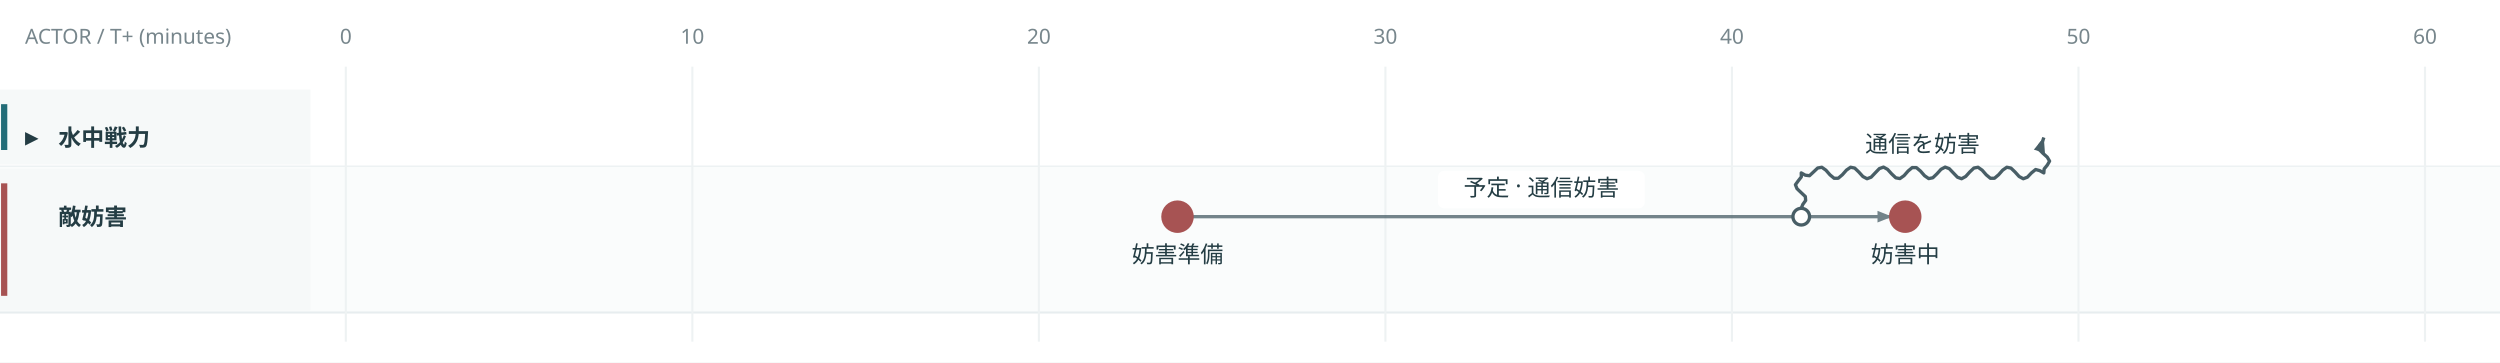
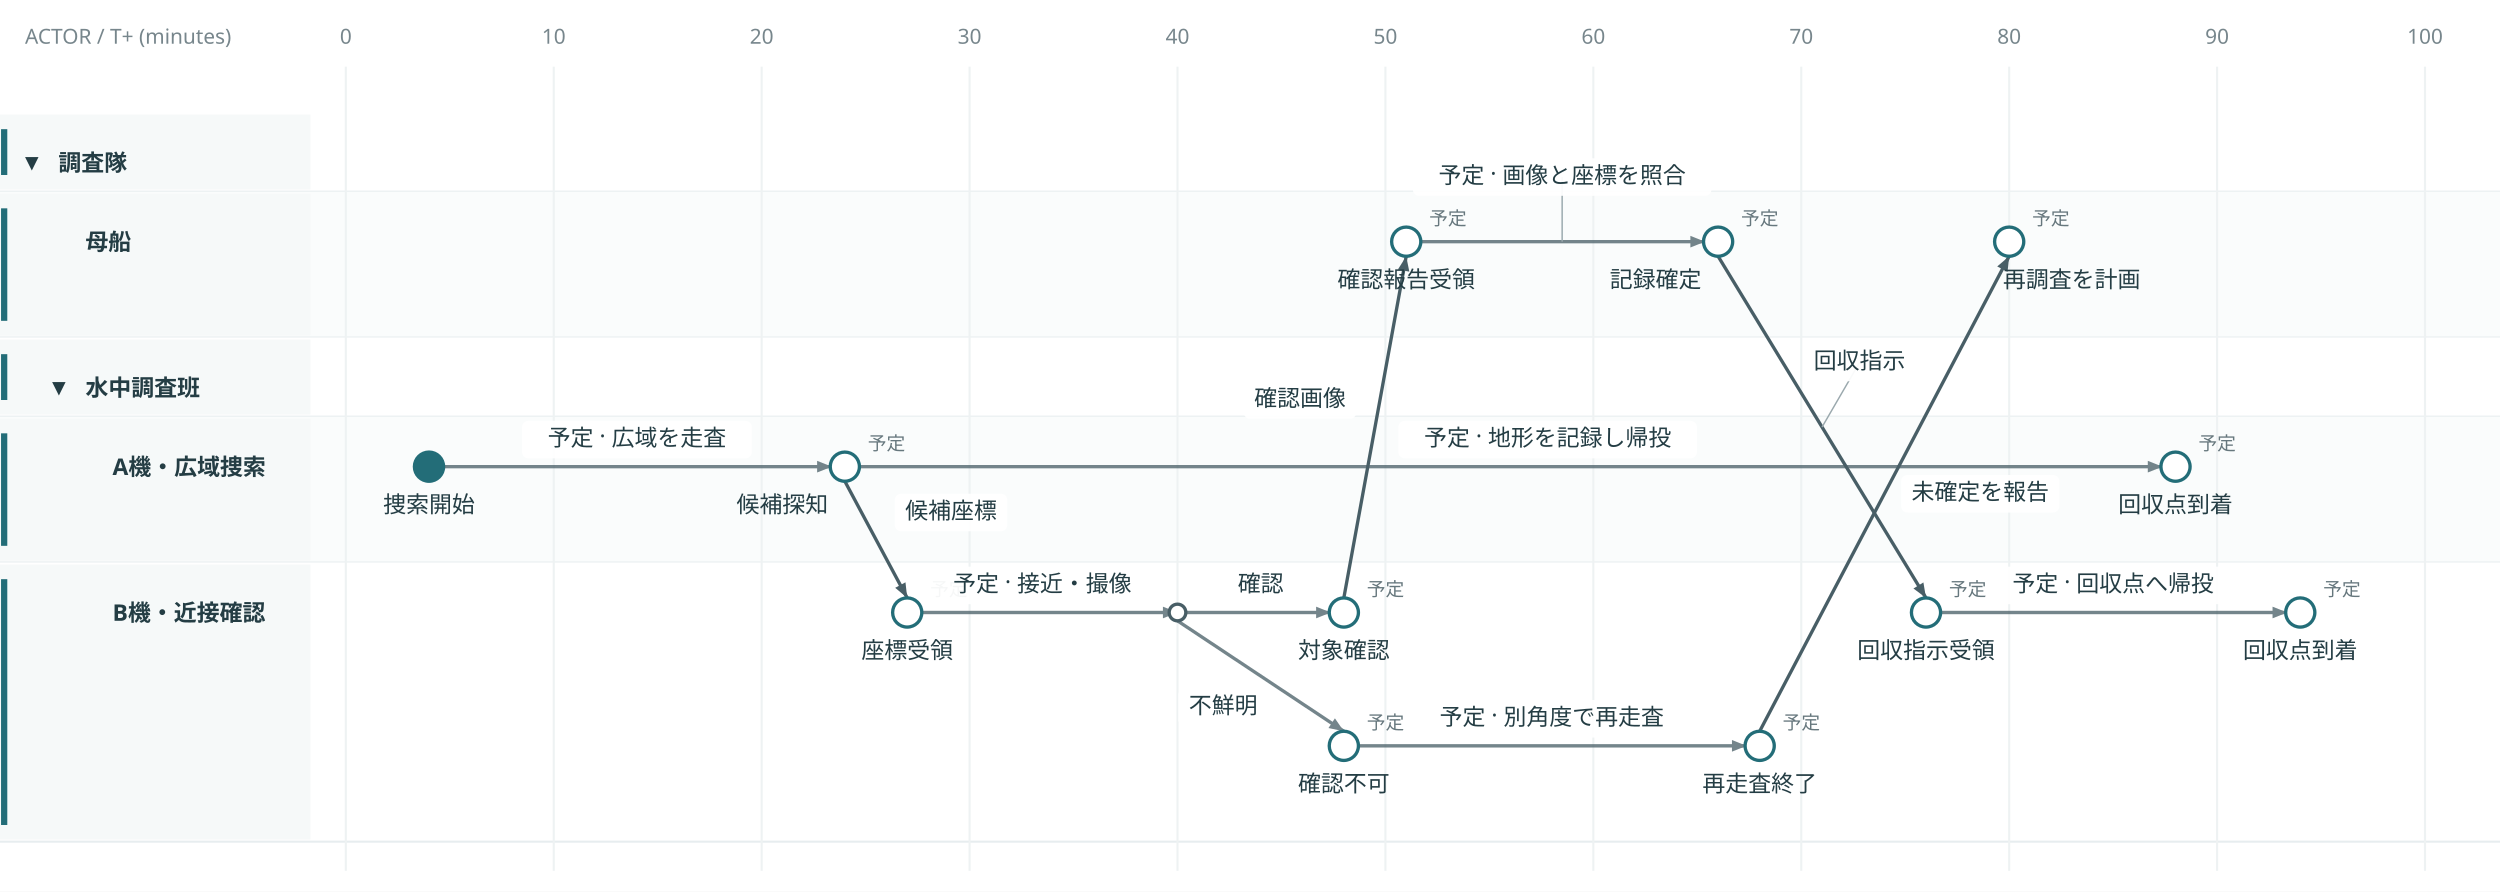
- <svg xmlns="http://www.w3.org/2000/svg" width="1200" height="174" viewBox="0 0 1200 174" role="img" aria-label="階層と共有ジャンクション" font-family="Segoe UI, Noto Sans JP, sans-serif" font-size="11" fill="#243d44" data-view="mission">
+ <svg xmlns="http://www.w3.org/2000/svg" width="1200" height="428" viewBox="0 0 1200 428" role="img" aria-label="海底調査 — 2機のUUVと母船による確認・回収" font-family="Segoe UI, Noto Sans JP, sans-serif" font-size="11" fill="#243d44" data-view="mission">
  <defs>
    <marker id="arrow" viewBox="0 0 10 10" refX="10" refY="5" markerWidth="7" markerHeight="7" orient="auto-start-reverse" markerUnits="userSpaceOnUse">
      <path d="M0,1 L10,5 L0,9 Z" fill="context-stroke" />
    </marker>
    <marker id="state-arrow" viewBox="0 0 10 10" refX="19" refY="5" markerWidth="7" markerHeight="7" orient="auto-start-reverse" markerUnits="userSpaceOnUse">
      <path d="M0,1 L10,5 L0,9 Z" fill="context-stroke" />
    </marker>
    <clipPath id="time-clip">
-       <rect x="152" y="32" width="1048" height="174" />
+       <rect x="152" y="32" width="1048" height="428" />
    </clipPath>
  </defs>
  <rect width="100%" height="100%" fill="white" />
-   <rect x="0" y="42" width="1200" height="38" fill="#ffffff" />
-   <path d="M0,80 H1200" stroke="#e7edef" />
-   <rect x="0" y="80" width="1200" height="70" fill="#fafcfc" />
-   <path d="M0,150 H1200" stroke="#e7edef" />
-   <path d="M166,32 V164" stroke="#eef2f3" />
+   <rect x="0" y="54" width="1200" height="38" fill="#ffffff" />
+   <path d="M0,92 H1200" stroke="#e7edef" />
+   <rect x="0" y="92" width="1200" height="70" fill="#fafcfc" />
+   <path d="M0,162 H1200" stroke="#e7edef" />
+   <rect x="0" y="162" width="1200" height="38" fill="#ffffff" />
+   <path d="M0,200 H1200" stroke="#e7edef" />
+   <rect x="0" y="200" width="1200" height="70" fill="#fafcfc" />
+   <path d="M0,270 H1200" stroke="#e7edef" />
+   <rect x="0" y="270" width="1200" height="134" fill="#ffffff" />
+   <path d="M0,404 H1200" stroke="#e7edef" />
+   <path d="M166,32 V418" stroke="#eef2f3" />
  <text x="166" y="21" text-anchor="middle" font-size="10" fill="#77868c">0</text>
-   <path d="M332.333,32 V164" stroke="#eef2f3" />
-   <text x="332.333" y="21" text-anchor="middle" font-size="10" fill="#77868c">10</text>
-   <path d="M498.667,32 V164" stroke="#eef2f3" />
-   <text x="498.667" y="21" text-anchor="middle" font-size="10" fill="#77868c">20</text>
-   <path d="M665,32 V164" stroke="#eef2f3" />
-   <text x="665" y="21" text-anchor="middle" font-size="10" fill="#77868c">30</text>
-   <path d="M831.333,32 V164" stroke="#eef2f3" />
-   <text x="831.333" y="21" text-anchor="middle" font-size="10" fill="#77868c">40</text>
-   <path d="M997.667,32 V164" stroke="#eef2f3" />
-   <text x="997.667" y="21" text-anchor="middle" font-size="10" fill="#77868c">50</text>
-   <path d="M1164,32 V164" stroke="#eef2f3" />
-   <text x="1164" y="21" text-anchor="middle" font-size="10" fill="#77868c">60</text>
+   <path d="M265.8,32 V418" stroke="#eef2f3" />
+   <text x="265.8" y="21" text-anchor="middle" font-size="10" fill="#77868c">10</text>
+   <path d="M365.6,32 V418" stroke="#eef2f3" />
+   <text x="365.6" y="21" text-anchor="middle" font-size="10" fill="#77868c">20</text>
+   <path d="M465.4,32 V418" stroke="#eef2f3" />
+   <text x="465.4" y="21" text-anchor="middle" font-size="10" fill="#77868c">30</text>
+   <path d="M565.2,32 V418" stroke="#eef2f3" />
+   <text x="565.2" y="21" text-anchor="middle" font-size="10" fill="#77868c">40</text>
+   <path d="M665,32 V418" stroke="#eef2f3" />
+   <text x="665" y="21" text-anchor="middle" font-size="10" fill="#77868c">50</text>
+   <path d="M764.8,32 V418" stroke="#eef2f3" />
+   <text x="764.8" y="21" text-anchor="middle" font-size="10" fill="#77868c">60</text>
+   <path d="M864.6,32 V418" stroke="#eef2f3" />
+   <text x="864.6" y="21" text-anchor="middle" font-size="10" fill="#77868c">70</text>
+   <path d="M964.4,32 V418" stroke="#eef2f3" />
+   <text x="964.4" y="21" text-anchor="middle" font-size="10" fill="#77868c">80</text>
+   <path d="M1064.2,32 V418" stroke="#eef2f3" />
+   <text x="1064.2" y="21" text-anchor="middle" font-size="10" fill="#77868c">90</text>
+   <path d="M1164,32 V418" stroke="#eef2f3" />
+   <text x="1164" y="21" text-anchor="middle" font-size="10" fill="#77868c">100</text>
  <text x="12" y="21" font-size="10" fill="#77868c">ACTOR / T+ (minutes)</text>
  <g clip-path="url(#time-clip)">
    <g class="edge task">
-       <path class="line" data-polarity="positive" d="M565.20,104.00 L914.50,104.00" fill="none" stroke="#485e66" stroke-width="1.6" opacity="0.76" stroke-linejoin="round" marker-end="url(#state-arrow)" />
-     </g>
-     <g class="edge causal">
-       <path class="line" data-polarity="negative" d="M864.60,100.00 L864.60,100.00 L865.35,98.11 L866.72,96.22 L866.55,94.33 L864.53,92.44 L862.56,90.56 L861.80,88.67 L863.17,86.78 L864.65,84.89 L864.60,83.00 L864.60,83.00 L864.60,83.00 L864.60,83.00 L866.57,84.10 L868.55,84.34 L870.52,82.51 L872.49,80.64 L874.47,80.29 L876.44,81.69 L878.41,83.94 L880.39,85.58 L882.36,85.55 L884.33,83.88 L886.31,81.64 L888.28,80.28 L890.25,80.67 L892.23,82.57 L894.20,84.74 L896.18,85.79 L898.15,85.04 L900.12,82.97 L902.10,80.92 L904.07,80.21 L906.04,81.30 L908.02,83.49 L909.99,85.36 L911.96,85.71 L913.94,84.31 L915.91,82.07 L917.88,80.43 L919.86,80.45 L921.83,82.11 L923.80,84.35 L925.78,85.72 L927.75,85.33 L929.72,83.44 L931.70,81.26 L933.67,80.21 L935.64,80.95 L937.62,83.02 L939.59,85.07 L941.56,85.79 L943.54,84.70 L945.51,82.52 L947.48,80.65 L949.46,80.29 L951.43,81.68 L953.41,83.93 L955.38,85.57 L957.35,85.56 L959.33,83.89 L961.30,81.65 L963.27,80.28 L965.25,80.67 L967.22,82.56 L969.19,84.73 L971.17,85.79 L973.14,85.05 L975.11,82.98 L977.09,81.37 L979.06,81.90 L981.03,83.00 L981.03,83.00 L981.03,83.00 L981.03,83.00 L981.18,81.11 L982.72,79.22 L983.80,77.33 L982.69,75.44 L980.59,73.56 L978.76,71.67 L978.95,69.78 L980.43,67.89 L981.03,66.00 L981.03,66.00" fill="none" stroke="#485e66" stroke-width="1.6" opacity="1" stroke-linejoin="round" marker-end="url(#arrow)" />
-     </g>
-     <g class="junction" data-time="42">
-       <circle cx="864.6" cy="104" r="4" fill="white" stroke="#485e66" stroke-width="1.6" />
-     </g>
-     <g class="state" opacity="1">
-       <circle class="body" cx="565.2" cy="104" r="7" fill="#a75353" stroke="#a75353" stroke-width="1.6" />
-       <text x="565.2" y="126" text-anchor="middle" font-size="11">妨害準備</text>
-     </g>
-     <g class="state" opacity="1">
-       <circle class="body" cx="914.5" cy="104" r="7" fill="#a75353" stroke="#a75353" stroke-width="1.6" />
-       <text x="914.5" y="126" text-anchor="middle" font-size="11">妨害中</text>
-     </g>
-     <g class="edge-label">
-       <rect x="690.19" y="82" width="99.32" height="18" rx="3" fill="white" fill-opacity=".94" />
-       <text x="739.85" y="94" text-anchor="middle">予定 · 通信妨害</text>
-     </g>
-     <g class="edge-label">
-       <rect x="890.317" y="61" width="65" height="18" rx="3" fill="white" fill-opacity=".94" />
-       <text x="922.817" y="73" text-anchor="middle">通信を妨害</text>
-     </g>
-   </g>
-   <g class="actor">
-     <rect x="0" y="43" width="149" height="36" fill="#f6f9f9" />
-     <path d="M2,50 V72" stroke="#236d78" stroke-width="3" />
-     <text class="collapse-toggle" data-collapse="group" x="12" y="70" font-size="13">▸</text>
-     <text x="28" y="70" font-weight="600" font-size="11">水中戦力</text>
-   </g>
-   <g class="actor">
-     <rect x="0" y="81" width="149" height="68" fill="#f6f9f9" />
-     <path d="M2,88 V142" stroke="#a75353" stroke-width="3" />
-     <text x="28" y="108" font-weight="600" font-size="11">敵妨害</text>
+       <path class="line" data-polarity="positive" d="M205.92,224.00 L405.52,224.00" fill="none" stroke="#485e66" stroke-width="1.6" opacity="0.76" stroke-linejoin="round" marker-end="url(#state-arrow)" />
+     </g>
+     <g class="edge task">
+       <path class="line" data-polarity="positive" d="M405.52,224.00 L1044.24,224.00" fill="none" stroke="#485e66" stroke-width="1.6" opacity="0.76" stroke-linejoin="round" marker-end="url(#state-arrow)" />
+     </g>
+     <g class="edge task">
+       <path class="line" data-polarity="positive" d="M435.46,294.00 L565.20,294.00" fill="none" stroke="#485e66" stroke-width="1.6" opacity="0.76" stroke-linejoin="round" marker-end="url(#arrow)" />
+     </g>
+     <g class="edge task">
+       <path class="line" data-polarity="positive" d="M645.04,358.00 L844.64,358.00" fill="none" stroke="#485e66" stroke-width="1.6" opacity="0.76" stroke-linejoin="round" marker-end="url(#state-arrow)" />
+     </g>
+     <g class="edge task">
+       <path class="line" data-polarity="positive" d="M924.48,294.00 L1104.12,294.00" fill="none" stroke="#485e66" stroke-width="1.6" opacity="0.76" stroke-linejoin="round" marker-end="url(#state-arrow)" />
+     </g>
+     <g class="edge task">
+       <path class="line" data-polarity="positive" d="M674.98,116.00 L824.68,116.00" fill="none" stroke="#485e66" stroke-width="1.6" opacity="0.76" stroke-linejoin="round" marker-end="url(#state-arrow)" />
+     </g>
+     <g class="edge outcome">
+       <path class="line" data-polarity="positive" d="M565.20,294.00 L645.04,294.00" fill="none" stroke="#485e66" stroke-width="1.6" opacity="0.76" stroke-linejoin="round" marker-end="url(#state-arrow)" />
+     </g>
+     <g class="edge outcome">
+       <path class="line" data-polarity="positive" d="M565.20,298.00 L645.04,351.00" fill="none" stroke="#485e66" stroke-width="1.6" opacity="0.76" stroke-linejoin="round" marker-end="url(#arrow)" />
+     </g>
+     <g class="edge causal">
+       <path class="line" data-polarity="positive" d="M405.52,231.00 L435.46,287.00" fill="none" stroke="#485e66" stroke-width="1.6" opacity="1" stroke-linejoin="round" marker-end="url(#arrow)" />
+     </g>
+     <g class="edge causal">
+       <path class="line" data-polarity="positive" d="M645.04,287.00 L674.98,123.00" fill="none" stroke="#485e66" stroke-width="1.6" opacity="1" stroke-linejoin="round" marker-end="url(#arrow)" />
+     </g>
+     <g class="edge causal">
+       <path class="line" data-polarity="positive" d="M844.64,351.00 L964.40,123.00" fill="none" stroke="#485e66" stroke-width="1.6" opacity="1" stroke-linejoin="round" marker-end="url(#arrow)" />
+     </g>
+     <g class="edge causal">
+       <path class="line" data-polarity="positive" d="M824.68,123.00 L924.48,287.00" fill="none" stroke="#485e66" stroke-width="1.6" opacity="1" stroke-linejoin="round" marker-end="url(#arrow)" />
+     </g>
+     <g class="junction" data-time="40">
+       <circle cx="565.2" cy="294" r="4" fill="white" stroke="#485e66" stroke-width="1.6" />
+     </g>
+     <g class="state" opacity="1">
+       <circle class="body" cx="674.98" cy="116" r="7" fill="white" stroke="#236d78" stroke-width="1.6" />
+       <text x="674.98" y="138" text-anchor="middle" font-size="11">確認報告受領</text>
+       <text x="685.98" y="108" font-size="9" fill="#66777d">予定</text>
+     </g>
+     <g class="state" opacity="1">
+       <circle class="body" cx="824.68" cy="116" r="7" fill="white" stroke="#236d78" stroke-width="1.6" />
+       <text x="794.68" y="138" text-anchor="middle" font-size="11">記録確定</text>
+       <text x="835.68" y="108" font-size="9" fill="#66777d">予定</text>
+     </g>
+     <g class="state" opacity="1">
+       <circle class="body" cx="964.4" cy="116" r="7" fill="white" stroke="#236d78" stroke-width="1.6" />
+       <text x="994.4" y="138" text-anchor="middle" font-size="11">再調査を計画</text>
+       <text x="975.4" y="108" font-size="9" fill="#66777d">予定</text>
+     </g>
+     <g class="state" opacity="1">
+       <circle class="body" cx="205.92" cy="224" r="7" fill="#236d78" stroke="#236d78" stroke-width="1.6" />
+       <text x="205.92" y="246" text-anchor="middle" font-size="11">捜索開始</text>
+     </g>
+     <g class="state" opacity="1">
+       <circle class="body" cx="405.52" cy="224" r="7" fill="white" stroke="#236d78" stroke-width="1.6" />
+       <text x="375.52" y="246" text-anchor="middle" font-size="11">候補探知</text>
+       <text x="416.52" y="216" font-size="9" fill="#66777d">予定</text>
+     </g>
+     <g class="state" opacity="1">
+       <circle class="body" cx="1044.24" cy="224" r="7" fill="white" stroke="#236d78" stroke-width="1.6" />
+       <text x="1044.24" y="246" text-anchor="middle" font-size="11">回収点到着</text>
+       <text x="1055.24" y="216" font-size="9" fill="#66777d">予定</text>
+     </g>
+     <g class="state" opacity="1">
+       <circle class="body" cx="435.46" cy="294" r="7" fill="white" stroke="#236d78" stroke-width="1.6" />
+       <text x="435.46" y="316" text-anchor="middle" font-size="11">座標受領</text>
+       <text x="446.46" y="286" font-size="9" fill="#66777d">予定</text>
+     </g>
+     <g class="state" opacity="1">
+       <circle class="body" cx="645.04" cy="294" r="7" fill="white" stroke="#236d78" stroke-width="1.6" />
+       <text x="645.04" y="316" text-anchor="middle" font-size="11">対象確認</text>
+       <text x="656.04" y="286" font-size="9" fill="#66777d">予定</text>
+     </g>
+     <g class="state" opacity="1">
+       <circle class="body" cx="645.04" cy="358" r="7" fill="white" stroke="#236d78" stroke-width="1.6" />
+       <text x="645.04" y="380" text-anchor="middle" font-size="11">確認不可</text>
+       <text x="656.04" y="350" font-size="9" fill="#66777d">予定</text>
+     </g>
+     <g class="state" opacity="1">
+       <circle class="body" cx="844.64" cy="358" r="7" fill="white" stroke="#236d78" stroke-width="1.6" />
+       <text x="844.64" y="380" text-anchor="middle" font-size="11">再走査終了</text>
+       <text x="855.64" y="350" font-size="9" fill="#66777d">予定</text>
+     </g>
+     <g class="state" opacity="1">
+       <circle class="body" cx="924.48" cy="294" r="7" fill="white" stroke="#236d78" stroke-width="1.6" />
+       <text x="924.48" y="316" text-anchor="middle" font-size="11">回収指示受領</text>
+       <text x="935.48" y="286" font-size="9" fill="#66777d">予定</text>
+     </g>
+     <g class="state" opacity="1">
+       <circle class="body" cx="1104.12" cy="294" r="7" fill="white" stroke="#236d78" stroke-width="1.6" />
+       <text x="1104.12" y="316" text-anchor="middle" font-size="11">回収点到着</text>
+       <text x="1115.12" y="286" font-size="9" fill="#66777d">予定</text>
+     </g>
+     <g class="edge-label">
+       <rect x="250.56" y="202" width="110.32" height="18" rx="3" fill="white" fill-opacity=".94" />
+       <text x="305.72" y="214" text-anchor="middle">予定 · 広域を走査</text>
+     </g>
+     <g class="edge-label">
+       <rect x="671.22" y="202" width="143.32" height="18" rx="3" fill="white" fill-opacity=".94" />
+       <text x="742.88" y="214" text-anchor="middle">予定 · 地形を記録し帰投</text>
+     </g>
+     <g class="edge-label">
+       <rect x="445.17" y="272" width="110.32" height="18" rx="3" fill="white" fill-opacity=".94" />
+       <text x="500.33" y="284" text-anchor="middle">予定 · 接近・撮像</text>
+     </g>
+     <g class="edge-label">
+       <rect x="678.68" y="336" width="132.32" height="18" rx="3" fill="white" fill-opacity=".94" />
+       <text x="744.84" y="348" text-anchor="middle">予定 · 別角度で再走査</text>
+     </g>
+     <g class="edge-label">
+       <rect x="953.64" y="272" width="121.32" height="18" rx="3" fill="white" fill-opacity=".94" />
+       <text x="1014.3" y="284" text-anchor="middle">予定 · 回収点へ帰投</text>
+     </g>
+     <g class="edge-label">
+       <path class="label-leader" d="M749.83,116 L749.83,85" stroke="#9aa8ad" stroke-width="0.7" fill="none" />
+       <rect x="678.17" y="76" width="143.32" height="18" rx="3" fill="white" fill-opacity=".94" />
+       <text x="749.83" y="88" text-anchor="middle">予定 · 画像と座標を照合</text>
+     </g>
+     <g class="edge-label">
+       <rect x="589.12" y="272" width="32" height="18" rx="3" fill="white" fill-opacity=".94" />
+       <text x="605.12" y="284" text-anchor="middle">確認</text>
+     </g>
+     <g class="edge-label">
+       <rect x="565.62" y="330.5" width="43" height="18" rx="3" fill="white" fill-opacity=".94" />
+       <text x="587.12" y="342.5" text-anchor="middle">不鮮明</text>
+     </g>
+     <g class="edge-label">
+       <rect x="429.49" y="237" width="54" height="18" rx="3" fill="white" fill-opacity=".94" />
+       <text x="456.49" y="249" text-anchor="middle">候補座標</text>
+     </g>
+     <g class="edge-label">
+       <rect x="597.01" y="183" width="54" height="18" rx="3" fill="white" fill-opacity=".94" />
+       <text x="624.01" y="195" text-anchor="middle">確認画像</text>
+     </g>
+     <g class="edge-label">
+       <rect x="912.52" y="228" width="76" height="18" rx="3" fill="white" fill-opacity=".94" />
+       <text x="950.52" y="240" text-anchor="middle">未確定を報告</text>
+     </g>
+     <g class="edge-label">
+       <path class="label-leader" d="M874.58,205 L892.58,174" stroke="#9aa8ad" stroke-width="0.7" fill="none" />
+       <rect x="865.58" y="165" width="54" height="18" rx="3" fill="white" fill-opacity=".94" />
+       <text x="892.58" y="177" text-anchor="middle">回収指示</text>
+     </g>
+   </g>
+   <g class="actor">
+     <rect x="0" y="55" width="149" height="36" fill="#f6f9f9" />
+     <path d="M2,62 V84" stroke="#236d78" stroke-width="3" />
+     <text class="collapse-toggle" data-collapse="fleet" x="12" y="82" font-size="13">▾</text>
+     <text x="28" y="82" font-weight="600" font-size="11">調査隊</text>
+   </g>
+   <g class="actor">
+     <rect x="0" y="93" width="149" height="68" fill="#f6f9f9" />
+     <path d="M2,100 V154" stroke="#236d78" stroke-width="3" />
+     <text x="41" y="120" font-weight="600" font-size="11">母船</text>
+   </g>
+   <g class="actor">
+     <rect x="0" y="163" width="149" height="36" fill="#f6f9f9" />
+     <path d="M2,170 V192" stroke="#236d78" stroke-width="3" />
+     <text class="collapse-toggle" data-collapse="team" x="25" y="190" font-size="13">▾</text>
+     <text x="41" y="190" font-weight="600" font-size="11">水中調査班</text>
+   </g>
+   <g class="actor">
+     <rect x="0" y="201" width="149" height="68" fill="#f6f9f9" />
+     <path d="M2,208 V262" stroke="#236d78" stroke-width="3" />
+     <text x="54" y="228" font-weight="600" font-size="11">A機・広域捜索</text>
+   </g>
+   <g class="actor">
+     <rect x="0" y="271" width="149" height="132" fill="#f6f9f9" />
+     <path d="M2,278 V396" stroke="#236d78" stroke-width="3" />
+     <text x="54" y="298" font-weight="600" font-size="11">B機・近接確認</text>
  </g>
</svg>
